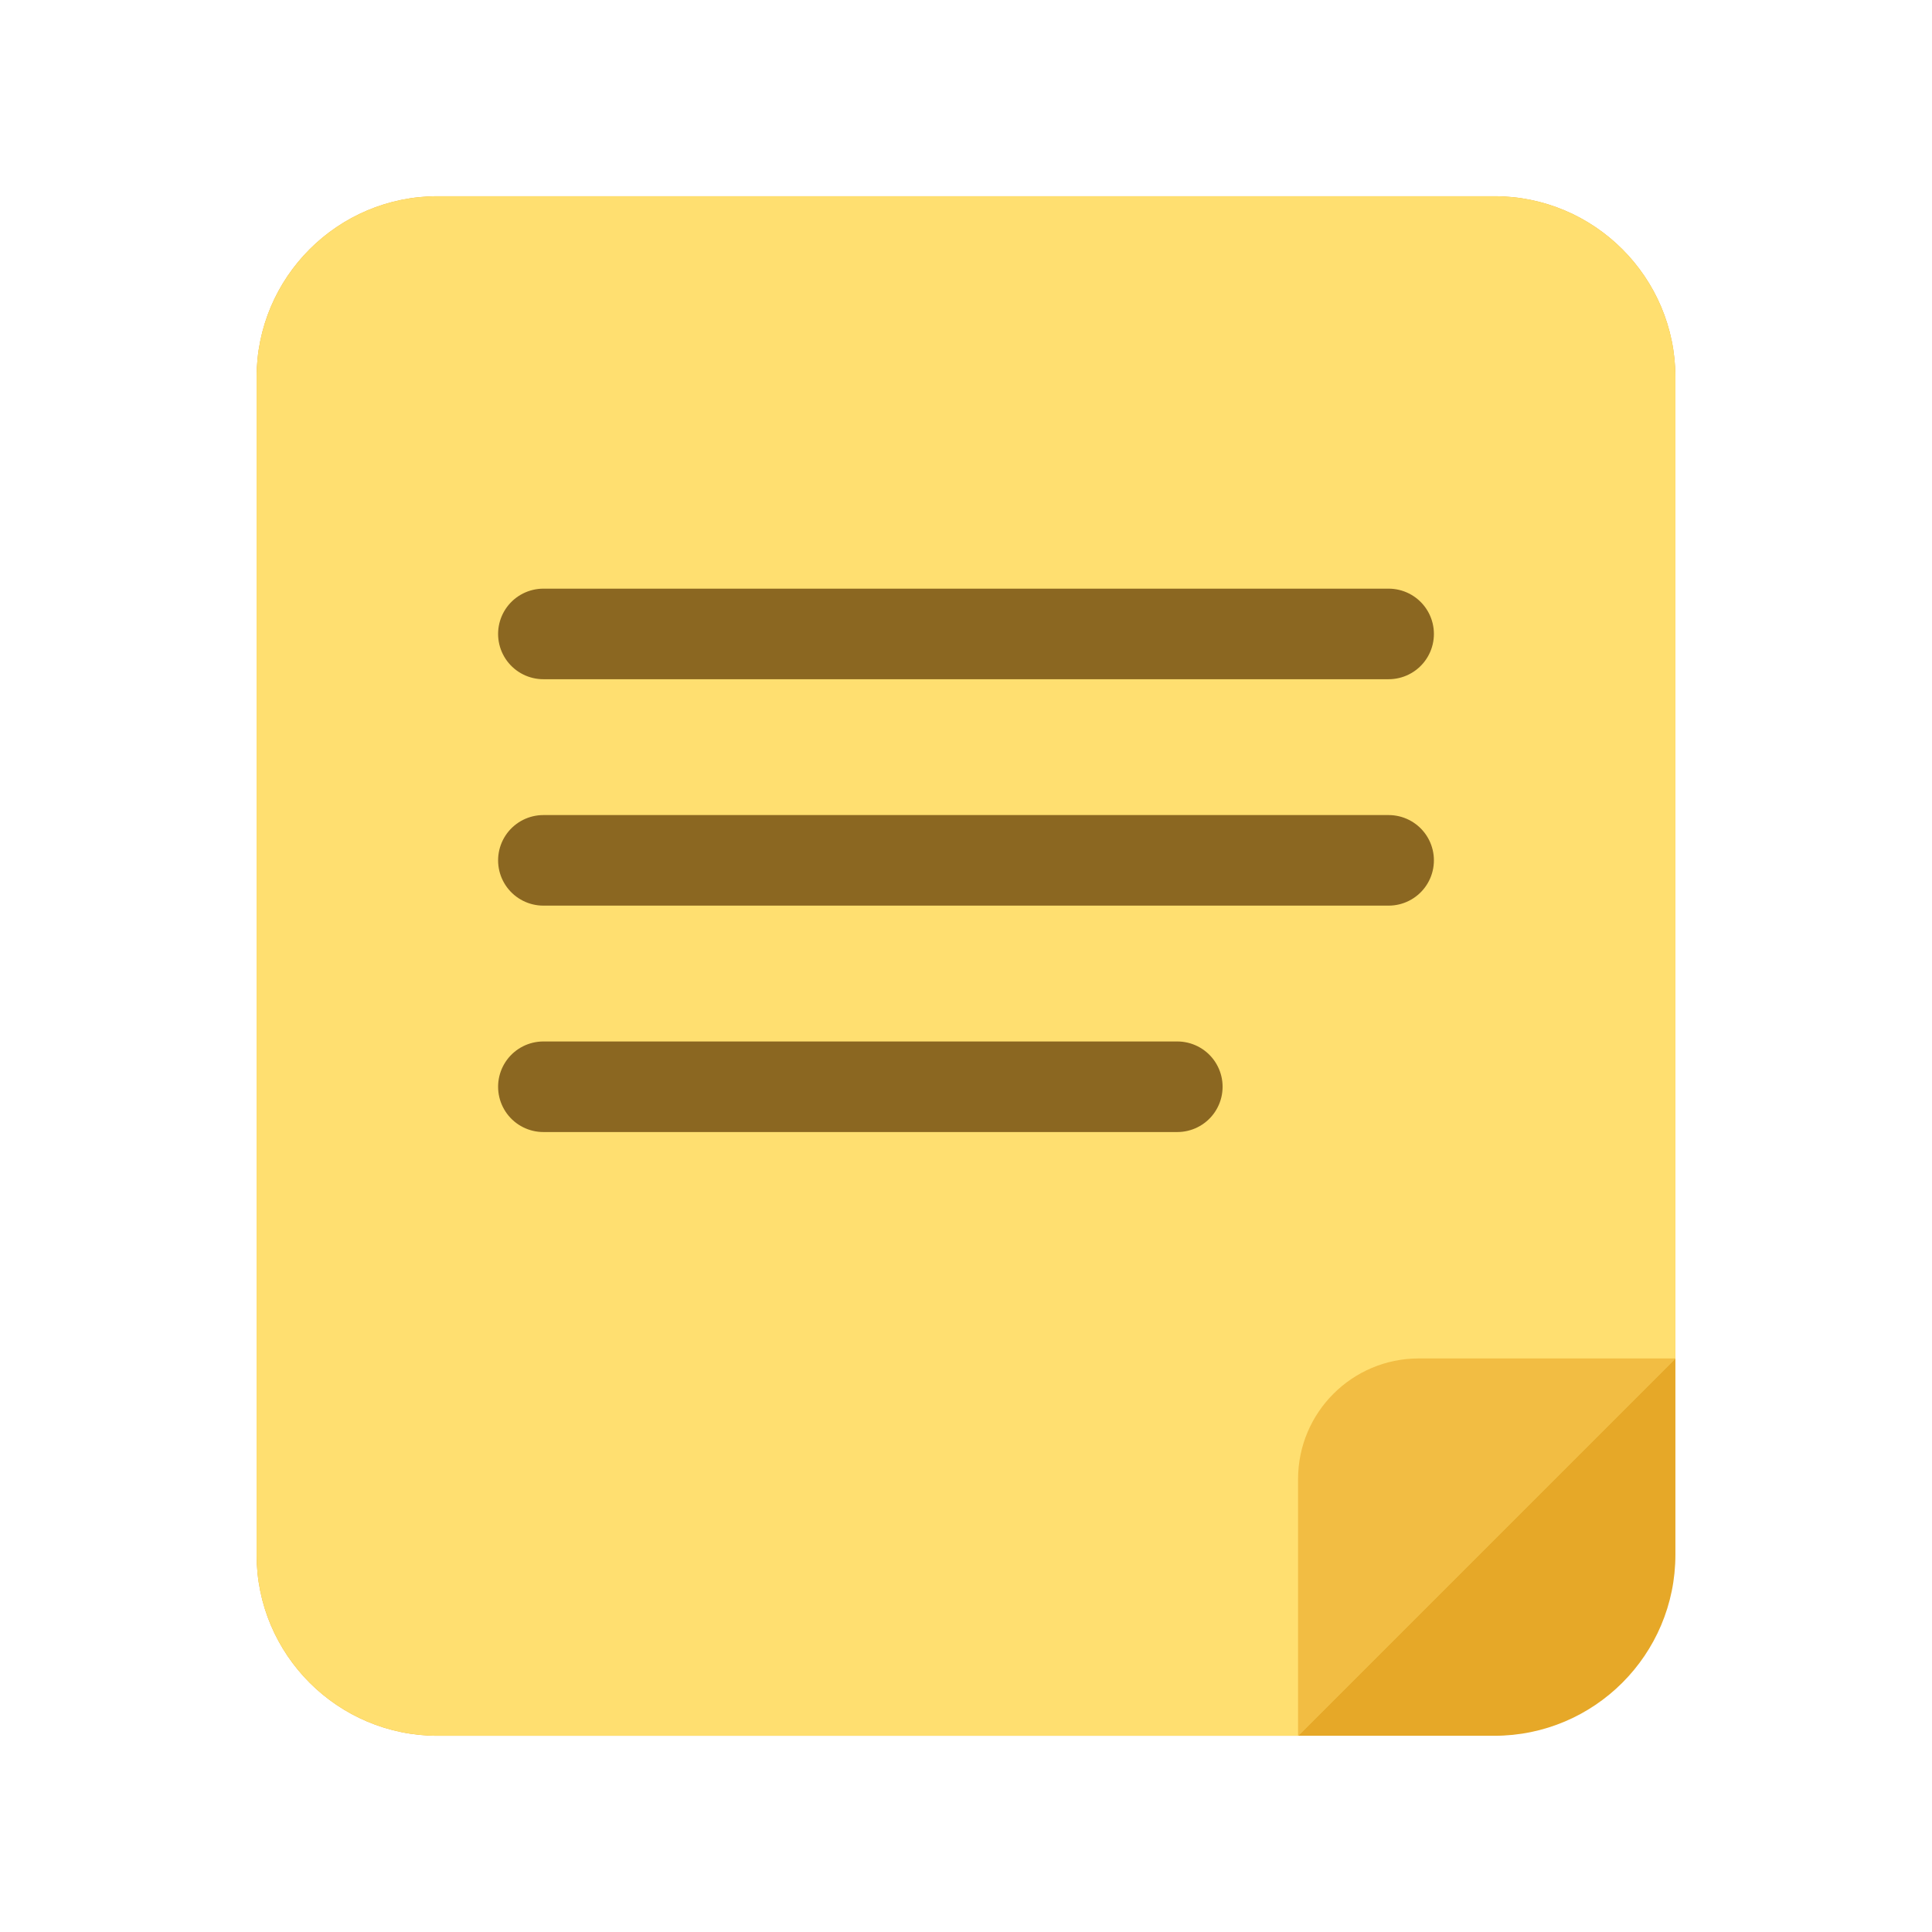
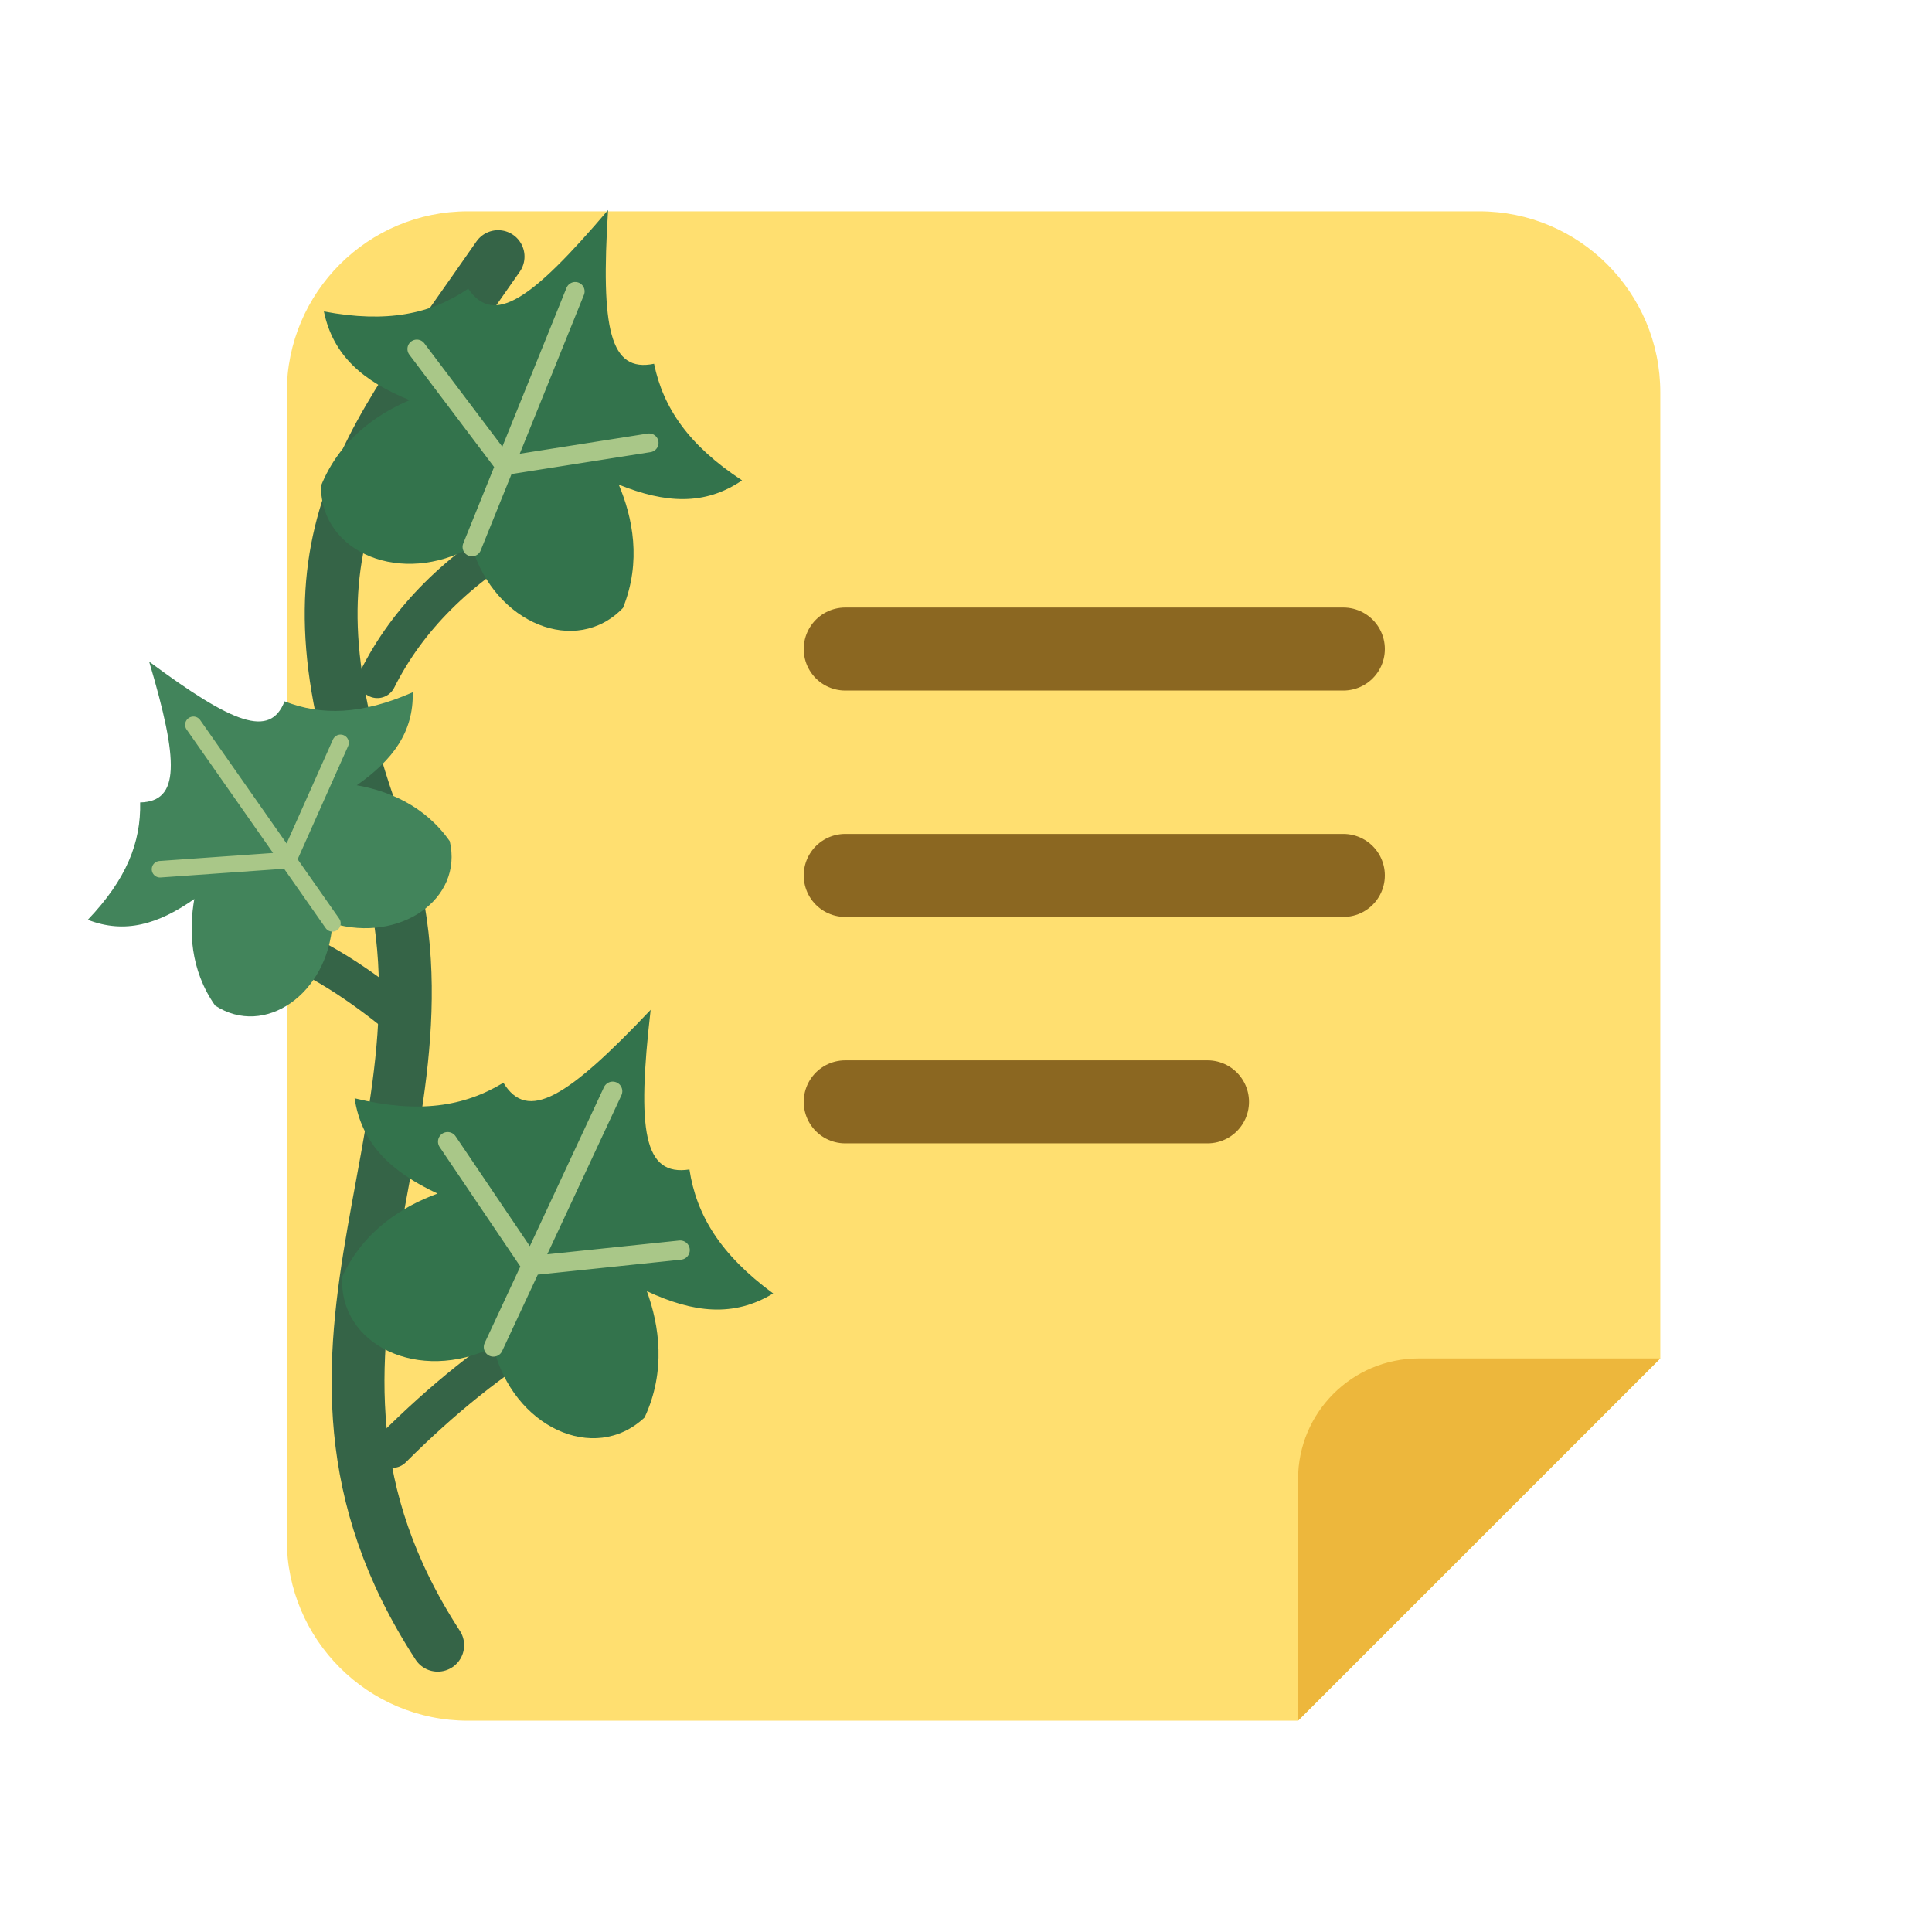
- <svg xmlns="http://www.w3.org/2000/svg" viewBox="0 0 128 128">
-   <rect x="17" y="13" width="94" height="102" rx="12" fill="#e6a828" />
-   <path d="M17 25a12 12 0 0 1 12-12h70a12 12 0 0 1 12 12v65l-25 25H29a12 12 0 0 1-12-12z" fill="#ffdf70" />
-   <path d="M86 115V98a8 8 0 0 1 8-8h17z" fill="#f2bd43" />
-   <path d="M36 42h56M36 57h56M36 72h42" stroke="#8b6721" stroke-width="6" stroke-linecap="round" />
+ <svg xmlns="http://www.w3.org/2000/svg" viewBox="0 0 128 128" role="img" aria-labelledby="title desc">
+   <defs>
+     <g id="leaf">
+       <path d="M0 12C-4 17-11 17-13 12C-13 8-11 5-9 3C-13 3-16 2-18-1C-13-2-10-4-8-7C-5-5-3-8 0-17C3-8 5-5 8-7C10-4 13-2 18-1C16 2 13 3 9 3C11 5 13 8 13 12C11 17 4 17 0 12Z" fill="currentColor" />
+       <path d="M0 12V-10M0 5L-10-1M0 5L10-1" fill="none" stroke="#a9c788" stroke-width="1.5" stroke-linecap="round" stroke-linejoin="round" />
+     </g>
+   </defs>
+   <path d="M31 14h67a12 12 0 0 1 12 12v64l-24 24H31a12 12 0 0 1-12-12V26a12 12 0 0 1 12-12Z" fill="#ffdf70" />
+   <path d="M86 114V98a8 8 0 0 1 8-8h16Z" fill="#edb73c" />
+   <path d="M56 43h33M56 58h33M56 73h24" fill="none" stroke="#8b6721" stroke-width="5.5" stroke-linecap="round" />
+   <g fill="none" stroke="#356447" stroke-linecap="round">
+     <path d="M29 109C16 89 32 74 25 55S24 30 33 17" stroke-width="3.5" />
+     <path d="M25 45Q28 39 35 35M26 67Q21 63 17 62M26 96Q31 91 36 88" stroke-width="2.5" />
+   </g>
+   <use href="#leaf" transform="translate(35 27) rotate(22) scale(.83)" color="#33734c" />
+   <use href="#leaf" transform="translate(17 54) rotate(-35) scale(.73)" color="#42845b" />
+   <use href="#leaf" transform="translate(37 80) rotate(25) scale(.85)" color="#33734c" />
</svg>
